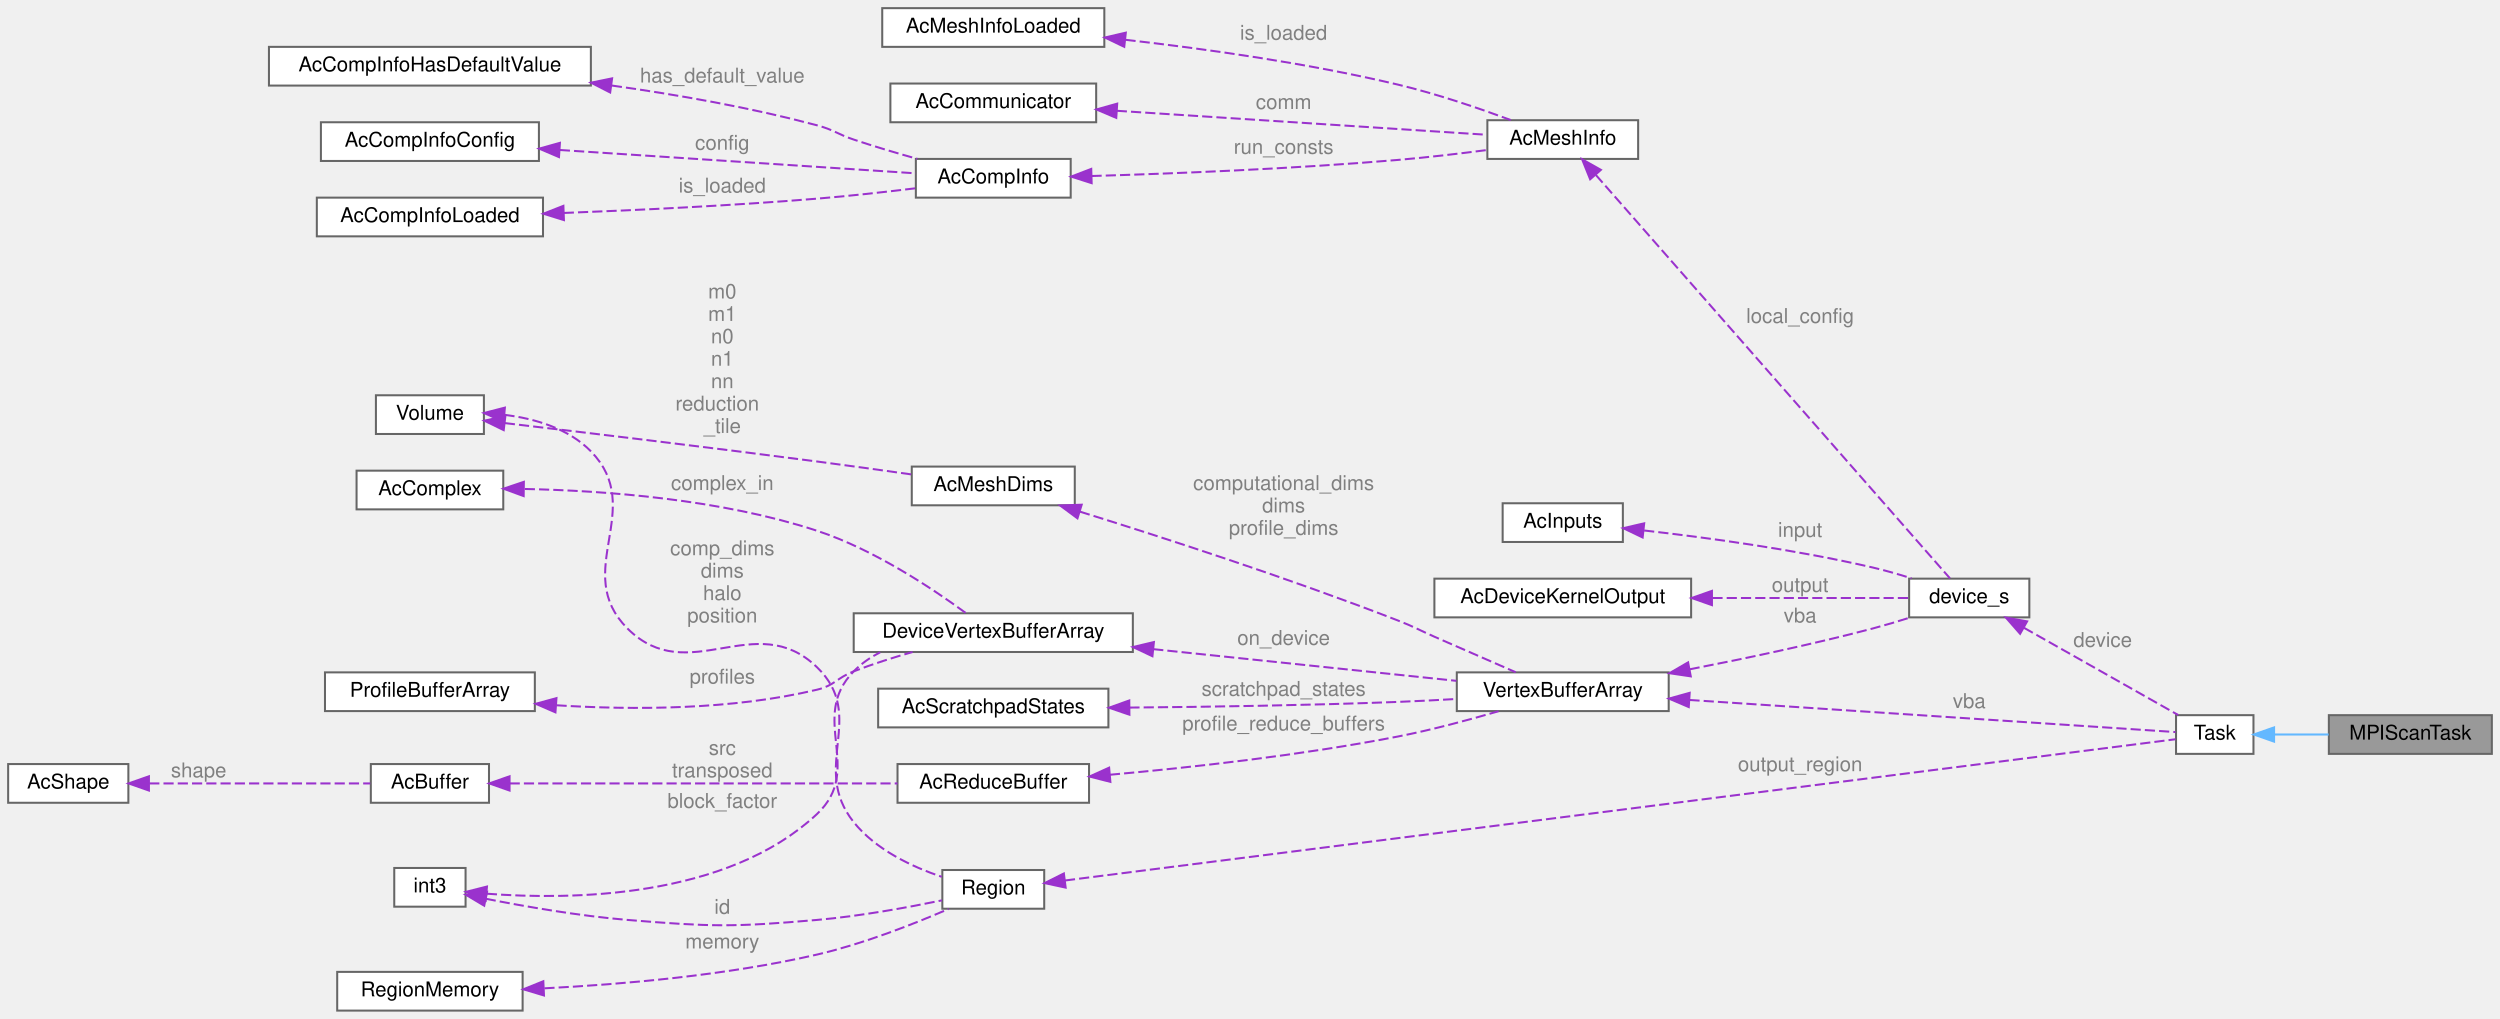
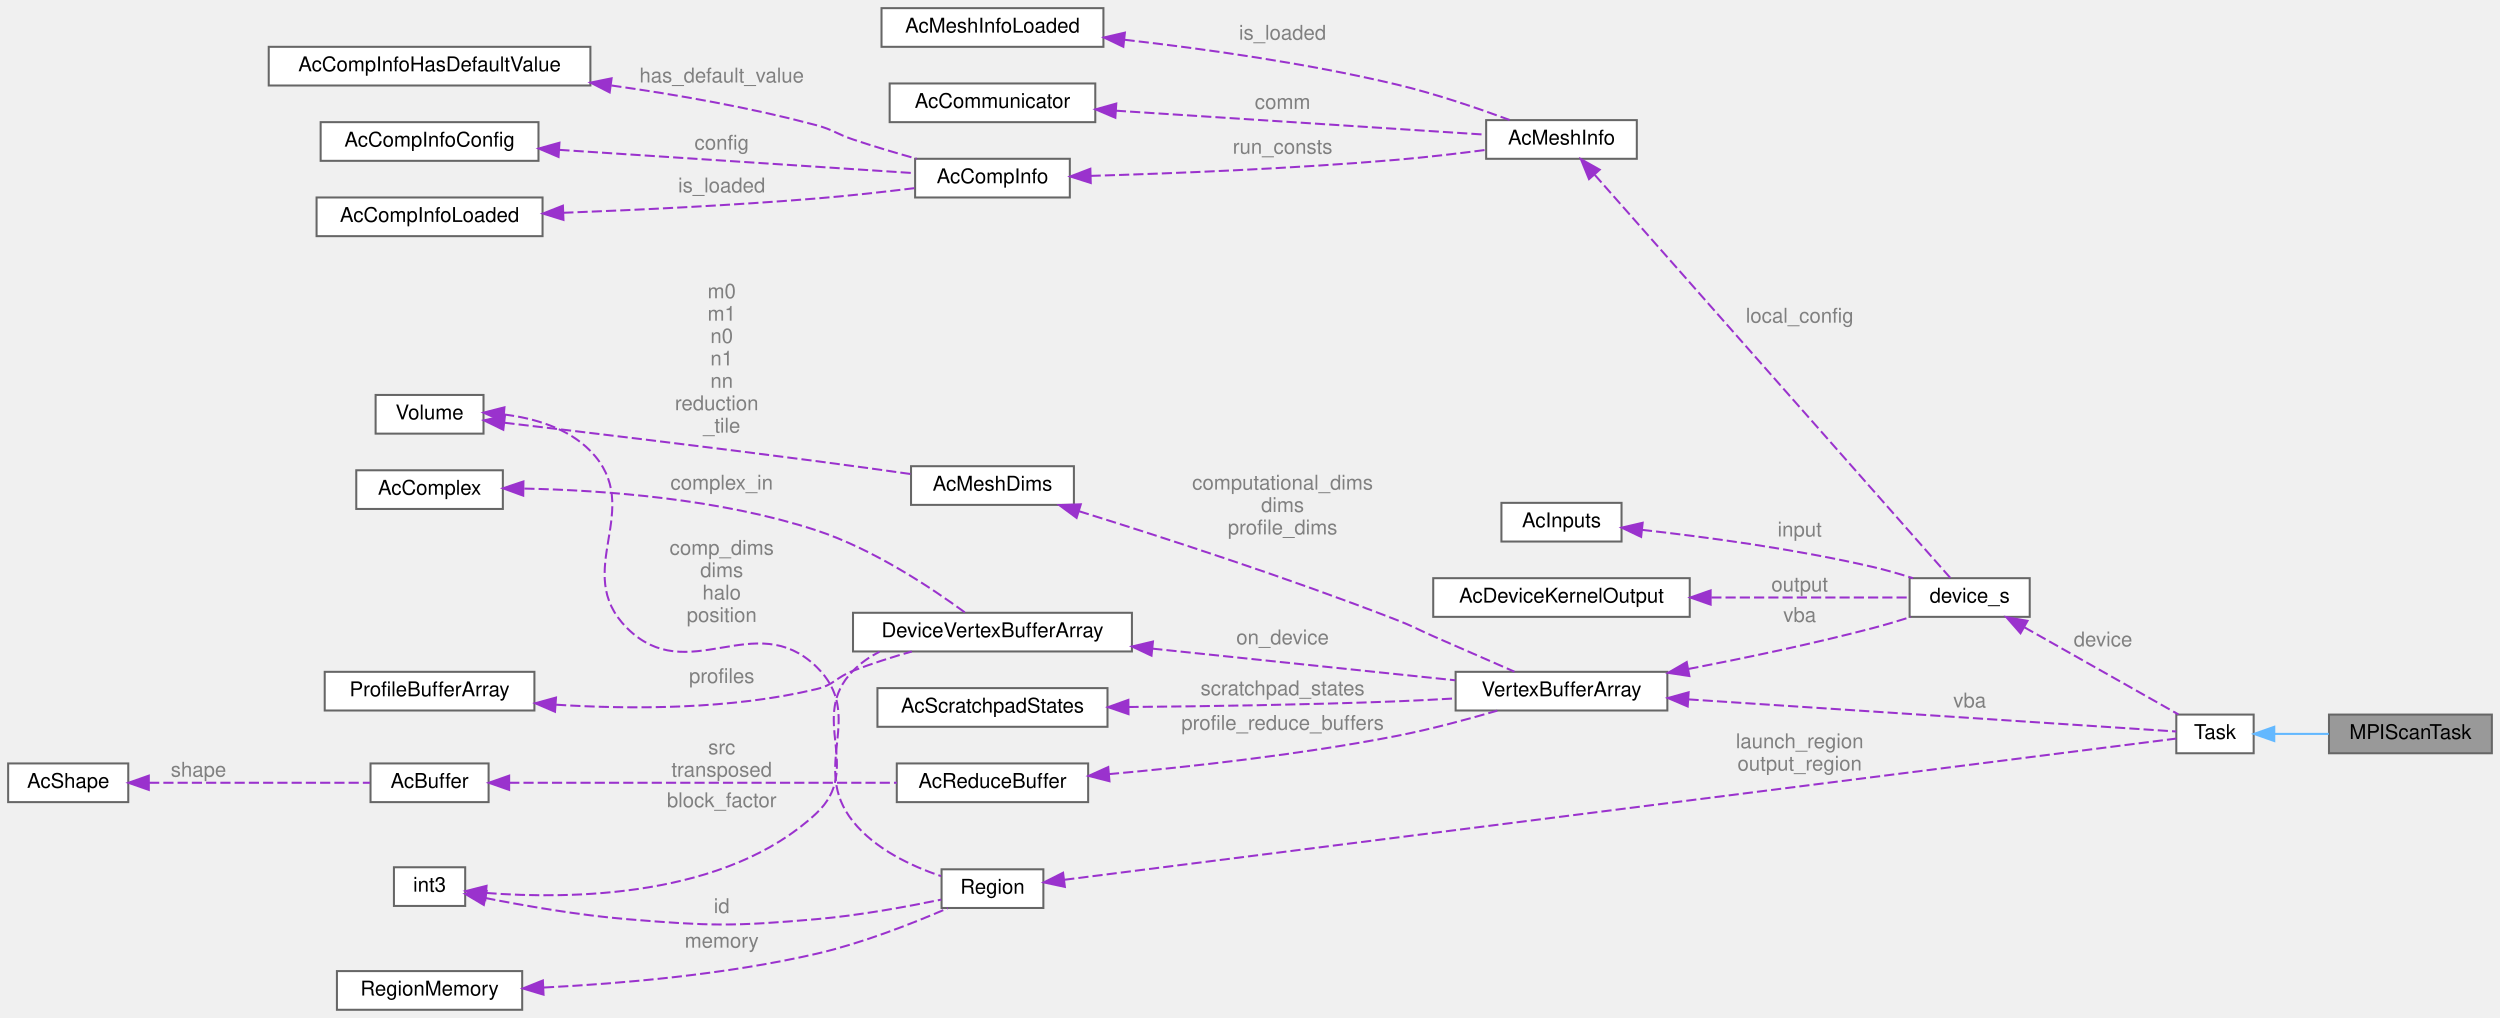
- <svg xmlns="http://www.w3.org/2000/svg" xmlns:xlink="http://www.w3.org/1999/xlink" width="1227pt" height="500pt" viewBox="0.00 0.00 1227.00 500.00">
+ <svg xmlns="http://www.w3.org/2000/svg" xmlns:xlink="http://www.w3.org/1999/xlink" width="1228pt" height="500pt" viewBox="0.00 0.00 1228.00 500.00">
  <g id="graph0" class="graph" transform="scale(1 1) rotate(0) translate(4 496)">
    <g id="Node000001" class="node">
      <g id="a_Node000001">
        <a xlink:title=" ">
-           <polygon fill="#999999" stroke="#666666" points="1219,-145 1139,-145 1139,-126 1219,-126 1219,-145" />
-           <text text-anchor="middle" x="1179" y="-133" font-family="Helvetica,sans-Serif" font-size="10.00">MPIScanTask</text>
+           <polygon fill="#999999" stroke="#666666" points="1220,-145 1140,-145 1140,-126 1220,-126 1220,-145" />
+           <text text-anchor="middle" x="1180" y="-133" font-family="Helvetica,sans-Serif" font-size="10.00">MPIScanTask</text>
        </a>
      </g>
    </g>
    <g id="Node000002" class="node">
      <g id="a_Node000002">
        <a xlink:href="classTask.html" target="_top" xlink:title=" ">
-           <polygon fill="white" stroke="#666666" points="1102,-145 1064,-145 1064,-126 1102,-126 1102,-145" />
-           <text text-anchor="middle" x="1083" y="-133" font-family="Helvetica,sans-Serif" font-size="10.00">Task</text>
+           <polygon fill="white" stroke="#666666" points="1103,-145 1065,-145 1065,-126 1103,-126 1103,-145" />
+           <text text-anchor="middle" x="1084" y="-133" font-family="Helvetica,sans-Serif" font-size="10.00">Task</text>
        </a>
      </g>
    </g>
    <g id="edge1_Node000001_Node000002" class="edge">
      <g id="a_edge1_Node000001_Node000002">
        <a xlink:title=" ">
-           <path fill="none" stroke="#63b8ff" d="M1112.16,-135.5C1120.57,-135.5 1129.94,-135.5 1138.92,-135.5" />
-           <polygon fill="#63b8ff" stroke="#63b8ff" points="1112.12,-132 1102.12,-135.5 1112.12,-139 1112.12,-132" />
+           <path fill="none" stroke="#63b8ff" d="M1113.16,-135.5C1121.57,-135.5 1130.94,-135.5 1139.92,-135.5" />
+           <polygon fill="#63b8ff" stroke="#63b8ff" points="1113.12,-132 1103.12,-135.5 1113.12,-139 1113.12,-132" />
        </a>
      </g>
    </g>
    <g id="Node000003" class="node">
      <g id="a_Node000003">
        <a xlink:href="structdevice__s.html" target="_top" xlink:title=" ">
-           <polygon fill="white" stroke="#666666" points="992,-212 933,-212 933,-193 992,-193 992,-212" />
-           <text text-anchor="middle" x="962.5" y="-200" font-family="Helvetica,sans-Serif" font-size="10.00">device_s</text>
+           <polygon fill="white" stroke="#666666" points="993,-212 934,-212 934,-193 993,-193 993,-212" />
+           <text text-anchor="middle" x="963.5" y="-200" font-family="Helvetica,sans-Serif" font-size="10.00">device_s</text>
        </a>
      </g>
    </g>
    <g id="edge2_Node000002_Node000003" class="edge">
      <g id="a_edge2_Node000002_Node000003">
        <a xlink:title=" ">
-           <path fill="none" stroke="#9a32cd" stroke-dasharray="5,2" d="M989.35,-187.88C1012.33,-174.89 1045.27,-156.27 1065.05,-145.08" />
-           <polygon fill="#9a32cd" stroke="#9a32cd" points="987.46,-184.93 980.48,-192.9 990.91,-191.03 987.46,-184.93" />
-         </a>
-       </g>
-       <text text-anchor="middle" x="1028" y="-178.5" font-family="Helvetica,sans-Serif" font-size="10.00" fill="grey"> device</text>
+           <path fill="none" stroke="#9a32cd" stroke-dasharray="5,2" d="M990.35,-187.88C1013.33,-174.89 1046.27,-156.27 1066.05,-145.08" />
+           <polygon fill="#9a32cd" stroke="#9a32cd" points="988.46,-184.93 981.48,-192.9 991.91,-191.03 988.46,-184.93" />
+         </a>
+       </g>
+       <text text-anchor="middle" x="1029" y="-178.5" font-family="Helvetica,sans-Serif" font-size="10.00" fill="grey"> device</text>
    </g>
    <g id="Node000004" class="node">
      <g id="a_Node000004">
        <a xlink:href="structAcMeshInfo.html" target="_top" xlink:title=" ">
          <polygon fill="white" stroke="#666666" points="800,-437 726,-437 726,-418 800,-418 800,-437" />
          <text text-anchor="middle" x="763" y="-425" font-family="Helvetica,sans-Serif" font-size="10.00">AcMeshInfo</text>
        </a>
      </g>
    </g>
    <g id="edge3_Node000003_Node000004" class="edge">
      <g id="a_edge3_Node000003_Node000004">
        <a xlink:title=" ">
-           <path fill="none" stroke="#9a32cd" stroke-dasharray="5,2" d="M779.25,-410.12C818.61,-365.28 922.65,-246.76 953.05,-212.13" />
-           <polygon fill="#9a32cd" stroke="#9a32cd" points="776.45,-408.01 772.49,-417.83 781.71,-412.63 776.45,-408.01" />
-         </a>
-       </g>
-       <text text-anchor="middle" x="879.5" y="-337.5" font-family="Helvetica,sans-Serif" font-size="10.00" fill="grey"> local_config</text>
+           <path fill="none" stroke="#9a32cd" stroke-dasharray="5,2" d="M779.33,-410.12C818.89,-365.28 923.45,-246.76 954,-212.13" />
+           <polygon fill="#9a32cd" stroke="#9a32cd" points="776.52,-408.02 772.53,-417.83 781.77,-412.65 776.52,-408.02" />
+         </a>
+       </g>
+       <text text-anchor="middle" x="880" y="-337.5" font-family="Helvetica,sans-Serif" font-size="10.00" fill="grey"> local_config</text>
    </g>
    <g id="Node000005" class="node">
      <g id="a_Node000005">
        <a xlink:href="structAcMeshInfoLoaded.html" target="_top" xlink:title=" ">
          <polygon fill="white" stroke="#666666" points="538,-492 429,-492 429,-473 538,-473 538,-492" />
          <text text-anchor="middle" x="483.5" y="-480" font-family="Helvetica,sans-Serif" font-size="10.00">AcMeshInfoLoaded</text>
        </a>
      </g>
    </g>
    <g id="edge4_Node000004_Node000005" class="edge">
      <g id="a_edge4_Node000004_Node000005">
        <a xlink:title=" ">
          <path fill="none" stroke="#9a32cd" stroke-dasharray="5,2" d="M548.38,-476.47C587.33,-472.05 637.92,-464.97 682,-454.5 700.97,-450 721.82,-442.88 737.48,-437.09" />
          <polygon fill="#9a32cd" stroke="#9a32cd" points="547.78,-473.01 538.23,-477.59 548.55,-479.97 547.78,-473.01" />
        </a>
      </g>
      <text text-anchor="middle" x="626" y="-476.5" font-family="Helvetica,sans-Serif" font-size="10.00" fill="grey"> is_loaded</text>
    </g>
    <g id="Node000006" class="node">
      <g id="a_Node000006">
        <a xlink:href="structAcCommunicator.html" target="_top" xlink:title=" ">
          <polygon fill="white" stroke="#666666" points="534,-455 433,-455 433,-436 534,-436 534,-455" />
          <text text-anchor="middle" x="483.5" y="-443" font-family="Helvetica,sans-Serif" font-size="10.00">AcCommunicator</text>
        </a>
      </g>
    </g>
    <g id="edge5_Node000004_Node000006" class="edge">
      <g id="a_edge5_Node000004_Node000006">
        <a xlink:title=" ">
          <path fill="none" stroke="#9a32cd" stroke-dasharray="5,2" d="M544.1,-441.63C599.26,-438.06 679.49,-432.85 725.64,-429.86" />
          <polygon fill="#9a32cd" stroke="#9a32cd" points="543.86,-438.14 534.11,-442.28 544.32,-445.13 543.86,-438.14" />
        </a>
      </g>
      <text text-anchor="middle" x="626" y="-442.5" font-family="Helvetica,sans-Serif" font-size="10.00" fill="grey"> comm</text>
    </g>
    <g id="Node000007" class="node">
      <g id="a_Node000007">
        <a xlink:href="structAcCompInfo.html" target="_top" xlink:title=" ">
          <polygon fill="white" stroke="#666666" points="521.5,-418 445.5,-418 445.5,-399 521.5,-399 521.5,-418" />
          <text text-anchor="middle" x="483.5" y="-406" font-family="Helvetica,sans-Serif" font-size="10.00">AcCompInfo</text>
        </a>
      </g>
    </g>
    <g id="edge6_Node000004_Node000007" class="edge">
      <g id="a_edge6_Node000004_Node000007">
        <a xlink:title=" ">
          <path fill="none" stroke="#9a32cd" stroke-dasharray="5,2" d="M531.7,-409.61C571.75,-410.79 630.72,-413.13 682,-417.5 696.36,-418.72 712.12,-420.58 725.82,-422.36" />
          <polygon fill="#9a32cd" stroke="#9a32cd" points="531.78,-406.11 521.69,-409.32 531.58,-413.1 531.78,-406.11" />
        </a>
      </g>
      <text text-anchor="middle" x="626" y="-420.5" font-family="Helvetica,sans-Serif" font-size="10.00" fill="grey"> run_consts</text>
    </g>
    <g id="Node000008" class="node">
      <g id="a_Node000008">
        <a xlink:href="structAcCompInfoConfig.html" target="_top" xlink:title=" ">
          <polygon fill="white" stroke="#666666" points="260.5,-436 153.5,-436 153.5,-417 260.5,-417 260.5,-436" />
          <text text-anchor="middle" x="207" y="-424" font-family="Helvetica,sans-Serif" font-size="10.00">AcCompInfoConfig</text>
        </a>
      </g>
    </g>
    <g id="edge7_Node000007_Node000008" class="edge">
      <g id="a_edge7_Node000007_Node000008">
        <a xlink:title=" ">
          <path fill="none" stroke="#9a32cd" stroke-dasharray="5,2" d="M270.75,-422.39C324.7,-418.85 400.7,-413.86 445.46,-410.93" />
          <polygon fill="#9a32cd" stroke="#9a32cd" points="270.35,-418.9 260.6,-423.05 270.81,-425.89 270.35,-418.9" />
        </a>
      </g>
      <text text-anchor="middle" x="350.5" y="-422.5" font-family="Helvetica,sans-Serif" font-size="10.00" fill="grey"> config</text>
    </g>
    <g id="Node000009" class="node">
      <g id="a_Node000009">
        <a xlink:href="structAcCompInfoLoaded.html" target="_top" xlink:title=" ">
          <polygon fill="white" stroke="#666666" points="262.5,-399 151.5,-399 151.5,-380 262.5,-380 262.5,-399" />
          <text text-anchor="middle" x="207" y="-387" font-family="Helvetica,sans-Serif" font-size="10.00">AcCompInfoLoaded</text>
        </a>
      </g>
    </g>
    <g id="edge8_Node000007_Node000009" class="edge">
      <g id="a_edge8_Node000007_Node000009">
        <a xlink:title=" ">
          <path fill="none" stroke="#9a32cd" stroke-dasharray="5,2" d="M272.68,-391.48C309.22,-392.87 355.7,-395.11 397,-398.5 412.79,-399.8 430.16,-401.74 445.1,-403.56" />
          <polygon fill="#9a32cd" stroke="#9a32cd" points="272.77,-387.98 262.65,-391.11 272.51,-394.97 272.77,-387.98" />
        </a>
      </g>
      <text text-anchor="middle" x="350.5" y="-401.5" font-family="Helvetica,sans-Serif" font-size="10.00" fill="grey"> is_loaded</text>
    </g>
    <g id="Node000010" class="node">
      <g id="a_Node000010">
        <a xlink:href="structAcCompInfoHasDefaultValue.html" target="_top" xlink:title=" ">
          <polygon fill="white" stroke="#666666" points="286,-473 128,-473 128,-454 286,-454 286,-473" />
          <text text-anchor="middle" x="207" y="-461" font-family="Helvetica,sans-Serif" font-size="10.00">AcCompInfoHasDefaultValue</text>
        </a>
      </g>
    </g>
    <g id="edge9_Node000007_Node000010" class="edge">
      <g id="a_edge9_Node000007_Node000010">
        <a xlink:title=" ">
          <path fill="none" stroke="#9a32cd" stroke-dasharray="5,2" d="M296.28,-454.02C328.32,-449.52 364.59,-443.18 397,-434.5 405.29,-432.28 406.86,-430.22 415,-427.5 425.05,-424.14 436.06,-420.87 446.22,-418.02" />
          <polygon fill="#9a32cd" stroke="#9a32cd" points="295.47,-450.6 286.03,-455.42 296.42,-457.54 295.47,-450.6" />
        </a>
      </g>
      <text text-anchor="middle" x="350.5" y="-455.5" font-family="Helvetica,sans-Serif" font-size="10.00" fill="grey"> has_default_value</text>
    </g>
    <g id="Node000011" class="node">
      <g id="a_Node000011">
        <a xlink:href="structAcInputs.html" target="_top" xlink:title=" ">
          <polygon fill="white" stroke="#666666" points="792.5,-249 733.5,-249 733.5,-230 792.5,-230 792.5,-249" />
          <text text-anchor="middle" x="763" y="-237" font-family="Helvetica,sans-Serif" font-size="10.00">AcInputs</text>
        </a>
      </g>
    </g>
    <g id="edge10_Node000003_Node000011" class="edge">
      <g id="a_edge10_Node000003_Node000011">
        <a xlink:title=" ">
-           <path fill="none" stroke="#9a32cd" stroke-dasharray="5,2" d="M802.93,-235.64C833.62,-232.16 877.38,-226.24 915,-217.5 921.28,-216.04 927.93,-214.13 934.17,-212.15" />
-           <polygon fill="#9a32cd" stroke="#9a32cd" points="802.21,-232.2 792.65,-236.77 802.97,-239.16 802.21,-232.2" />
-         </a>
-       </g>
-       <text text-anchor="middle" x="879.5" y="-232.5" font-family="Helvetica,sans-Serif" font-size="10.00" fill="grey"> input</text>
+           <path fill="none" stroke="#9a32cd" stroke-dasharray="5,2" d="M802.5,-235.74C833.43,-232.29 877.84,-226.35 916,-217.5 922.45,-216.01 929.28,-214.03 935.67,-212" />
+           <polygon fill="#9a32cd" stroke="#9a32cd" points="802.12,-232.26 792.56,-236.82 802.88,-239.22 802.12,-232.26" />
+         </a>
+       </g>
+       <text text-anchor="middle" x="880" y="-232.5" font-family="Helvetica,sans-Serif" font-size="10.00" fill="grey"> input</text>
    </g>
    <g id="Node000012" class="node">
      <g id="a_Node000012">
        <a xlink:href="structVertexBufferArray.html" target="_top" xlink:title=" ">
          <polygon fill="white" stroke="#666666" points="815,-166 711,-166 711,-147 815,-147 815,-166" />
          <text text-anchor="middle" x="763" y="-154" font-family="Helvetica,sans-Serif" font-size="10.00">VertexBufferArray</text>
        </a>
      </g>
    </g>
    <g id="edge23_Node000002_Node000012" class="edge">
      <g id="a_edge23_Node000002_Node000012">
        <a xlink:title=" ">
-           <path fill="none" stroke="#9a32cd" stroke-dasharray="5,2" d="M825.17,-152.46C898.83,-147.6 1018.31,-139.71 1063.71,-136.71" />
-           <polygon fill="#9a32cd" stroke="#9a32cd" points="824.84,-148.97 815.09,-153.13 825.3,-155.96 824.84,-148.97" />
-         </a>
-       </g>
-       <text text-anchor="middle" x="962.5" y="-148.5" font-family="Helvetica,sans-Serif" font-size="10.00" fill="grey"> vba</text>
+           <path fill="none" stroke="#9a32cd" stroke-dasharray="5,2" d="M825.39,-152.46C899.47,-147.58 1019.73,-139.67 1065,-136.69" />
+           <polygon fill="#9a32cd" stroke="#9a32cd" points="825,-148.98 815.25,-153.13 825.46,-155.96 825,-148.98" />
+         </a>
+       </g>
+       <text text-anchor="middle" x="963.5" y="-148.5" font-family="Helvetica,sans-Serif" font-size="10.00" fill="grey"> vba</text>
    </g>
    <g id="edge11_Node000003_Node000012" class="edge">
      <g id="a_edge11_Node000003_Node000012">
        <a xlink:title=" ">
-           <path fill="none" stroke="#9a32cd" stroke-dasharray="5,2" d="M825.25,-167.49C852.84,-172.85 885.73,-179.8 915,-187.5 921.07,-189.1 927.52,-191.02 933.61,-192.96" />
-           <polygon fill="#9a32cd" stroke="#9a32cd" points="825.83,-164.04 815.35,-165.59 824.51,-170.91 825.83,-164.04" />
-         </a>
-       </g>
-       <text text-anchor="middle" x="879.5" y="-190.5" font-family="Helvetica,sans-Serif" font-size="10.00" fill="grey"> vba</text>
+           <path fill="none" stroke="#9a32cd" stroke-dasharray="5,2" d="M825.33,-167.4C853.17,-172.76 886.42,-179.74 916,-187.5 922.07,-189.09 928.52,-191.02 934.62,-192.95" />
+           <polygon fill="#9a32cd" stroke="#9a32cd" points="825.82,-163.93 815.34,-165.5 824.51,-170.81 825.82,-163.93" />
+         </a>
+       </g>
+       <text text-anchor="middle" x="880" y="-190.5" font-family="Helvetica,sans-Serif" font-size="10.00" fill="grey"> vba</text>
    </g>
    <g id="Node000013" class="node">
      <g id="a_Node000013">
        <a xlink:href="structAcMeshDims.html" target="_top" xlink:title=" ">
          <polygon fill="white" stroke="#666666" points="523.5,-267 443.5,-267 443.5,-248 523.5,-248 523.5,-267" />
          <text text-anchor="middle" x="483.5" y="-255" font-family="Helvetica,sans-Serif" font-size="10.00">AcMeshDims</text>
        </a>
      </g>
    </g>
    <g id="edge12_Node000012_Node000013" class="edge">
      <g id="a_edge12_Node000012_Node000013">
        <a xlink:title=" ">
          <path fill="none" stroke="#9a32cd" stroke-dasharray="5,2" d="M526.03,-244.89C566.29,-232.38 628.87,-212.13 682,-191.5 690.16,-188.33 691.99,-187.03 700,-183.5 713.22,-177.68 728.05,-171.22 739.89,-166.08" />
          <polygon fill="#9a32cd" stroke="#9a32cd" points="524.82,-241.6 516.3,-247.9 526.89,-248.29 524.82,-241.6" />
        </a>
      </g>
      <text text-anchor="middle" x="626" y="-255.5" font-family="Helvetica,sans-Serif" font-size="10.00" fill="grey"> computational_dims</text>
      <text text-anchor="middle" x="626" y="-244.5" font-family="Helvetica,sans-Serif" font-size="10.00" fill="grey">dims</text>
      <text text-anchor="middle" x="626" y="-233.5" font-family="Helvetica,sans-Serif" font-size="10.00" fill="grey">profile_dims</text>
    </g>
    <g id="Node000014" class="node">
      <g id="a_Node000014">
        <a xlink:href="structVolume.html" target="_top" xlink:title=" ">
          <polygon fill="white" stroke="#666666" points="233.5,-302 180.5,-302 180.5,-283 233.5,-283 233.5,-302" />
          <text text-anchor="middle" x="207" y="-290" font-family="Helvetica,sans-Serif" font-size="10.00">Volume</text>
        </a>
      </g>
    </g>
    <g id="edge13_Node000013_Node000014" class="edge">
      <g id="a_edge13_Node000013_Node000014">
        <a xlink:title=" ">
          <path fill="none" stroke="#9a32cd" stroke-dasharray="5,2" d="M243.76,-288.35C281.79,-283.88 343.67,-276.49 397,-269.5 412.16,-267.51 428.81,-265.21 443.36,-263.15" />
          <polygon fill="#9a32cd" stroke="#9a32cd" points="243.22,-284.89 233.7,-289.52 244.04,-291.84 243.22,-284.89" />
        </a>
      </g>
      <text text-anchor="middle" x="350.5" y="-349.5" font-family="Helvetica,sans-Serif" font-size="10.00" fill="grey"> m0</text>
      <text text-anchor="middle" x="350.5" y="-338.5" font-family="Helvetica,sans-Serif" font-size="10.00" fill="grey">m1</text>
      <text text-anchor="middle" x="350.5" y="-327.5" font-family="Helvetica,sans-Serif" font-size="10.00" fill="grey">n0</text>
      <text text-anchor="middle" x="350.5" y="-316.5" font-family="Helvetica,sans-Serif" font-size="10.00" fill="grey">n1</text>
      <text text-anchor="middle" x="350.5" y="-305.5" font-family="Helvetica,sans-Serif" font-size="10.00" fill="grey">nn</text>
      <text text-anchor="start" x="327.5" y="-294.5" font-family="Helvetica,sans-Serif" font-size="10.00" fill="grey">reduction</text>
      <text text-anchor="middle" x="350.5" y="-283.5" font-family="Helvetica,sans-Serif" font-size="10.00" fill="grey">_tile</text>
    </g>
    <g id="Node000024" class="node">
      <g id="a_Node000024">
        <a xlink:href="structRegion.html" target="_top" xlink:title=" ">
          <polygon fill="white" stroke="#666666" points="508.5,-69 458.5,-69 458.5,-50 508.5,-50 508.5,-69" />
          <text text-anchor="middle" x="483.5" y="-57" font-family="Helvetica,sans-Serif" font-size="10.00">Region</text>
        </a>
      </g>
    </g>
    <g id="edge25_Node000024_Node000014" class="edge">
      <g id="a_edge25_Node000024_Node000014">
        <a xlink:title=" ">
          <path fill="none" stroke="#9a32cd" stroke-dasharray="5,2" d="M243.57,-292.43C258.56,-290.55 275.03,-285.72 286,-274.5 313.6,-246.26 276.04,-215.39 304,-187.5 333.87,-157.71 366.71,-197.86 397,-168.5 421.92,-144.34 393.33,-119.61 415,-92.5 425.83,-78.95 443.63,-70.57 458.23,-65.65" />
          <polygon fill="#9a32cd" stroke="#9a32cd" points="243.18,-288.96 233.52,-293.31 243.79,-295.93 243.18,-288.96" />
        </a>
      </g>
      <text text-anchor="middle" x="350.5" y="-223.5" font-family="Helvetica,sans-Serif" font-size="10.00" fill="grey"> comp_dims</text>
      <text text-anchor="middle" x="350.5" y="-212.5" font-family="Helvetica,sans-Serif" font-size="10.00" fill="grey">dims</text>
      <text text-anchor="middle" x="350.5" y="-201.5" font-family="Helvetica,sans-Serif" font-size="10.00" fill="grey">halo</text>
      <text text-anchor="middle" x="350.5" y="-190.5" font-family="Helvetica,sans-Serif" font-size="10.00" fill="grey">position</text>
    </g>
    <g id="Node000015" class="node">
      <g id="a_Node000015">
        <a xlink:href="structDeviceVertexBufferArray.html" target="_top" xlink:title=" ">
          <polygon fill="white" stroke="#666666" points="552,-195 415,-195 415,-176 552,-176 552,-195" />
          <text text-anchor="middle" x="483.5" y="-183" font-family="Helvetica,sans-Serif" font-size="10.00">DeviceVertexBufferArray</text>
        </a>
      </g>
    </g>
    <g id="edge14_Node000012_Node000015" class="edge">
      <g id="a_edge14_Node000012_Node000015">
        <a xlink:title=" ">
          <path fill="none" stroke="#9a32cd" stroke-dasharray="5,2" d="M561.98,-177.4C609.52,-172.43 669.07,-166.21 710.78,-161.85" />
          <polygon fill="#9a32cd" stroke="#9a32cd" points="561.61,-173.92 552.03,-178.44 562.34,-180.88 561.61,-173.92" />
        </a>
      </g>
      <text text-anchor="middle" x="626" y="-179.5" font-family="Helvetica,sans-Serif" font-size="10.00" fill="grey"> on_device</text>
    </g>
    <g id="Node000016" class="node">
      <g id="a_Node000016">
        <a xlink:href="structAcComplex.html" target="_top" xlink:title=" ">
          <polygon fill="white" stroke="#666666" points="243,-265 171,-265 171,-246 243,-246 243,-265" />
          <text text-anchor="middle" x="207" y="-253" font-family="Helvetica,sans-Serif" font-size="10.00">AcComplex</text>
        </a>
      </g>
    </g>
    <g id="edge15_Node000015_Node000016" class="edge">
      <g id="a_edge15_Node000015_Node000016">
        <a xlink:title=" ">
          <path fill="none" stroke="#9a32cd" stroke-dasharray="5,2" d="M253.55,-256.01C292.55,-255.2 349.72,-251.03 397,-235.5 425.1,-226.27 454.04,-206.87 470,-195.14" />
          <polygon fill="#9a32cd" stroke="#9a32cd" points="253.01,-252.52 243.06,-256.15 253.11,-259.52 253.01,-252.52" />
        </a>
      </g>
      <text text-anchor="middle" x="350.5" y="-255.5" font-family="Helvetica,sans-Serif" font-size="10.00" fill="grey"> complex_in</text>
    </g>
    <g id="Node000017" class="node">
      <g id="a_Node000017">
        <a xlink:href="structProfileBufferArray.html" target="_top" xlink:title=" ">
          <polygon fill="white" stroke="#666666" points="258.5,-166 155.5,-166 155.5,-147 258.5,-147 258.5,-166" />
          <text text-anchor="middle" x="207" y="-154" font-family="Helvetica,sans-Serif" font-size="10.00">ProfileBufferArray</text>
        </a>
      </g>
    </g>
    <g id="edge16_Node000015_Node000017" class="edge">
      <g id="a_edge16_Node000015_Node000017">
        <a xlink:title=" ">
          <path fill="none" stroke="#9a32cd" stroke-dasharray="5,2" d="M269.13,-149.85C306.56,-147.49 355.14,-147.5 397,-157.5 405.7,-159.58 406.66,-163.27 415,-166.5 424.2,-170.06 434.33,-173.27 443.89,-175.99" />
          <polygon fill="#9a32cd" stroke="#9a32cd" points="268.61,-146.38 258.89,-150.57 269.11,-153.36 268.61,-146.38" />
        </a>
      </g>
      <text text-anchor="middle" x="350.5" y="-160.5" font-family="Helvetica,sans-Serif" font-size="10.00" fill="grey"> profiles</text>
    </g>
    <g id="Node000018" class="node">
      <g id="a_Node000018">
        <a xlink:href="structint3.html" target="_top" xlink:title=" ">
          <polygon fill="white" stroke="#666666" points="224.5,-70 189.5,-70 189.5,-51 224.5,-51 224.5,-70" />
          <text text-anchor="middle" x="207" y="-58" font-family="Helvetica,sans-Serif" font-size="10.00">int3</text>
        </a>
      </g>
    </g>
    <g id="edge17_Node000015_Node000018" class="edge">
      <g id="a_edge17_Node000015_Node000018">
        <a xlink:title=" ">
          <path fill="none" stroke="#9a32cd" stroke-dasharray="5,2" d="M234.94,-57.37C275.6,-54.25 352.6,-54.83 397,-96.5 420.42,-118.48 392.54,-143.53 415,-166.5 418.74,-170.33 423.2,-173.41 428,-175.87" />
          <polygon fill="#9a32cd" stroke="#9a32cd" points="234.37,-53.91 224.73,-58.29 235,-60.88 234.37,-53.91" />
        </a>
      </g>
      <text text-anchor="middle" x="350.5" y="-99.5" font-family="Helvetica,sans-Serif" font-size="10.00" fill="grey"> block_factor</text>
    </g>
    <g id="edge26_Node000024_Node000018" class="edge">
      <g id="a_edge26_Node000024_Node000018">
        <a xlink:title=" ">
          <path fill="none" stroke="#9a32cd" stroke-dasharray="5,2" d="M234.38,-54.9C253.58,-51.11 280.27,-46.46 304,-44.5 345.19,-41.09 355.82,-40.92 397,-44.5 417.87,-46.32 441.28,-50.58 458.32,-54.1" />
          <polygon fill="#9a32cd" stroke="#9a32cd" points="233.65,-51.47 224.54,-56.89 235.04,-58.33 233.65,-51.47" />
        </a>
      </g>
      <text text-anchor="middle" x="350.5" y="-47.5" font-family="Helvetica,sans-Serif" font-size="10.00" fill="grey"> id</text>
    </g>
    <g id="Node000019" class="node">
      <g id="a_Node000019">
        <a xlink:href="structAcScratchpadStates.html" target="_top" xlink:title=" ">
          <polygon fill="white" stroke="#666666" points="540,-158 427,-158 427,-139 540,-139 540,-158" />
          <text text-anchor="middle" x="483.5" y="-146" font-family="Helvetica,sans-Serif" font-size="10.00">AcScratchpadStates</text>
        </a>
      </g>
    </g>
    <g id="edge18_Node000012_Node000019" class="edge">
      <g id="a_edge18_Node000012_Node000019">
        <a xlink:title=" ">
          <path fill="none" stroke="#9a32cd" stroke-dasharray="5,2" d="M550.3,-148.72C588.72,-149.05 638.12,-149.8 682,-151.5 691.32,-151.86 701.24,-152.38 710.81,-152.94" />
          <polygon fill="#9a32cd" stroke="#9a32cd" points="550.31,-145.22 540.28,-148.65 550.25,-152.22 550.31,-145.22" />
        </a>
      </g>
      <text text-anchor="middle" x="626" y="-154.5" font-family="Helvetica,sans-Serif" font-size="10.00" fill="grey"> scratchpad_states</text>
    </g>
    <g id="Node000020" class="node">
      <g id="a_Node000020">
        <a xlink:href="structAcReduceBuffer.html" target="_top" xlink:title=" ">
          <polygon fill="white" stroke="#666666" points="530.5,-121 436.5,-121 436.5,-102 530.5,-102 530.5,-121" />
          <text text-anchor="middle" x="483.5" y="-109" font-family="Helvetica,sans-Serif" font-size="10.00">AcReduceBuffer</text>
        </a>
      </g>
    </g>
    <g id="edge19_Node000012_Node000020" class="edge">
      <g id="a_edge19_Node000012_Node000020">
        <a xlink:title=" ">
          <path fill="none" stroke="#9a32cd" stroke-dasharray="5,2" d="M540.72,-115.75C580.43,-119.31 634.78,-125.31 682,-134.5 698.54,-137.72 716.67,-142.59 731.49,-146.93" />
          <polygon fill="#9a32cd" stroke="#9a32cd" points="540.97,-112.26 530.7,-114.88 540.36,-119.23 540.97,-112.26" />
        </a>
      </g>
      <text text-anchor="middle" x="626" y="-137.5" font-family="Helvetica,sans-Serif" font-size="10.00" fill="grey"> profile_reduce_buffers</text>
    </g>
    <g id="Node000021" class="node">
      <g id="a_Node000021">
        <a xlink:href="structAcBuffer.html" target="_top" xlink:title=" ">
          <polygon fill="white" stroke="#666666" points="236,-121 178,-121 178,-102 236,-102 236,-121" />
          <text text-anchor="middle" x="207" y="-109" font-family="Helvetica,sans-Serif" font-size="10.00">AcBuffer</text>
        </a>
      </g>
    </g>
    <g id="edge20_Node000020_Node000021" class="edge">
      <g id="a_edge20_Node000020_Node000021">
        <a xlink:title=" ">
          <path fill="none" stroke="#9a32cd" stroke-dasharray="5,2" d="M246.12,-111.5C295.93,-111.5 383.08,-111.5 436.5,-111.5" />
          <polygon fill="#9a32cd" stroke="#9a32cd" points="246.09,-108 236.09,-111.5 246.09,-115 246.09,-108" />
        </a>
      </g>
      <text text-anchor="middle" x="350.5" y="-125.5" font-family="Helvetica,sans-Serif" font-size="10.00" fill="grey"> src</text>
      <text text-anchor="middle" x="350.5" y="-114.5" font-family="Helvetica,sans-Serif" font-size="10.00" fill="grey">transposed</text>
    </g>
    <g id="Node000022" class="node">
      <g id="a_Node000022">
        <a xlink:href="structAcShape.html" target="_top" xlink:title=" ">
          <polygon fill="white" stroke="#666666" points="59,-121 0,-121 0,-102 59,-102 59,-121" />
          <text text-anchor="middle" x="29.5" y="-109" font-family="Helvetica,sans-Serif" font-size="10.00">AcShape</text>
        </a>
      </g>
    </g>
    <g id="edge21_Node000021_Node000022" class="edge">
      <g id="a_edge21_Node000021_Node000022">
        <a xlink:title=" ">
          <path fill="none" stroke="#9a32cd" stroke-dasharray="5,2" d="M69.23,-111.5C102.03,-111.5 148.29,-111.5 177.72,-111.5" />
          <polygon fill="#9a32cd" stroke="#9a32cd" points="69.09,-108 59.09,-111.5 69.09,-115 69.09,-108" />
        </a>
      </g>
      <text text-anchor="middle" x="93.5" y="-114.5" font-family="Helvetica,sans-Serif" font-size="10.00" fill="grey"> shape</text>
    </g>
    <g id="Node000023" class="node">
      <g id="a_Node000023">
        <a xlink:href="structAcDeviceKernelOutput.html" target="_top" xlink:title=" ">
          <polygon fill="white" stroke="#666666" points="826,-212 700,-212 700,-193 826,-193 826,-212" />
          <text text-anchor="middle" x="763" y="-200" font-family="Helvetica,sans-Serif" font-size="10.00">AcDeviceKernelOutput</text>
        </a>
      </g>
    </g>
    <g id="edge22_Node000003_Node000023" class="edge">
      <g id="a_edge22_Node000003_Node000023">
        <a xlink:title=" ">
-           <path fill="none" stroke="#9a32cd" stroke-dasharray="5,2" d="M836.45,-202.5C869.91,-202.5 907.71,-202.5 932.91,-202.5" />
-           <polygon fill="#9a32cd" stroke="#9a32cd" points="836.22,-199 826.22,-202.5 836.22,-206 836.22,-199" />
-         </a>
-       </g>
-       <text text-anchor="middle" x="879.5" y="-205.5" font-family="Helvetica,sans-Serif" font-size="10.00" fill="grey"> output</text>
+           <path fill="none" stroke="#9a32cd" stroke-dasharray="5,2" d="M836.58,-202.5C870.35,-202.5 908.57,-202.5 933.95,-202.5" />
+           <polygon fill="#9a32cd" stroke="#9a32cd" points="836.26,-199 826.26,-202.5 836.26,-206 836.26,-199" />
+         </a>
+       </g>
+       <text text-anchor="middle" x="880" y="-205.5" font-family="Helvetica,sans-Serif" font-size="10.00" fill="grey"> output</text>
    </g>
    <g id="edge24_Node000002_Node000024" class="edge">
      <g id="a_edge24_Node000002_Node000024">
        <a xlink:title=" ">
-           <path fill="none" stroke="#9a32cd" stroke-dasharray="5,2" d="M518.67,-63.85C629.97,-78 979.7,-122.49 1063.72,-133.17" />
-           <polygon fill="#9a32cd" stroke="#9a32cd" points="519.02,-60.36 508.66,-62.57 518.14,-67.31 519.02,-60.36" />
-         </a>
-       </g>
-       <text text-anchor="middle" x="879.5" y="-117.5" font-family="Helvetica,sans-Serif" font-size="10.00" fill="grey"> output_region</text>
+           <path fill="none" stroke="#9a32cd" stroke-dasharray="5,2" d="M518.74,-63.85C630.36,-78.02 981.33,-122.59 1064.97,-133.21" />
+           <polygon fill="#9a32cd" stroke="#9a32cd" points="519.06,-60.36 508.7,-62.57 518.18,-67.31 519.06,-60.36" />
+         </a>
+       </g>
+       <text text-anchor="middle" x="880" y="-128.5" font-family="Helvetica,sans-Serif" font-size="10.00" fill="grey"> launch_region</text>
+       <text text-anchor="middle" x="880" y="-117.5" font-family="Helvetica,sans-Serif" font-size="10.00" fill="grey">output_region</text>
    </g>
    <g id="Node000025" class="node">
      <g id="a_Node000025">
        <a xlink:href="structRegionMemory.html" target="_top" xlink:title=" ">
          <polygon fill="white" stroke="#666666" points="252.5,-19 161.5,-19 161.5,0 252.5,0 252.5,-19" />
          <text text-anchor="middle" x="207" y="-7" font-family="Helvetica,sans-Serif" font-size="10.00">RegionMemory</text>
        </a>
      </g>
    </g>
    <g id="edge27_Node000024_Node000025" class="edge">
      <g id="a_edge27_Node000024_Node000025">
        <a xlink:title=" ">
          <path fill="none" stroke="#9a32cd" stroke-dasharray="5,2" d="M263.18,-10.93C301.2,-12.85 352.67,-17.28 397,-27.5 419.7,-32.73 444.52,-42.51 461.55,-49.88" />
          <polygon fill="#9a32cd" stroke="#9a32cd" points="262.98,-7.42 252.83,-10.46 262.66,-14.41 262.98,-7.42" />
        </a>
      </g>
      <text text-anchor="middle" x="350.5" y="-30.5" font-family="Helvetica,sans-Serif" font-size="10.00" fill="grey"> memory</text>
    </g>
  </g>
</svg>
